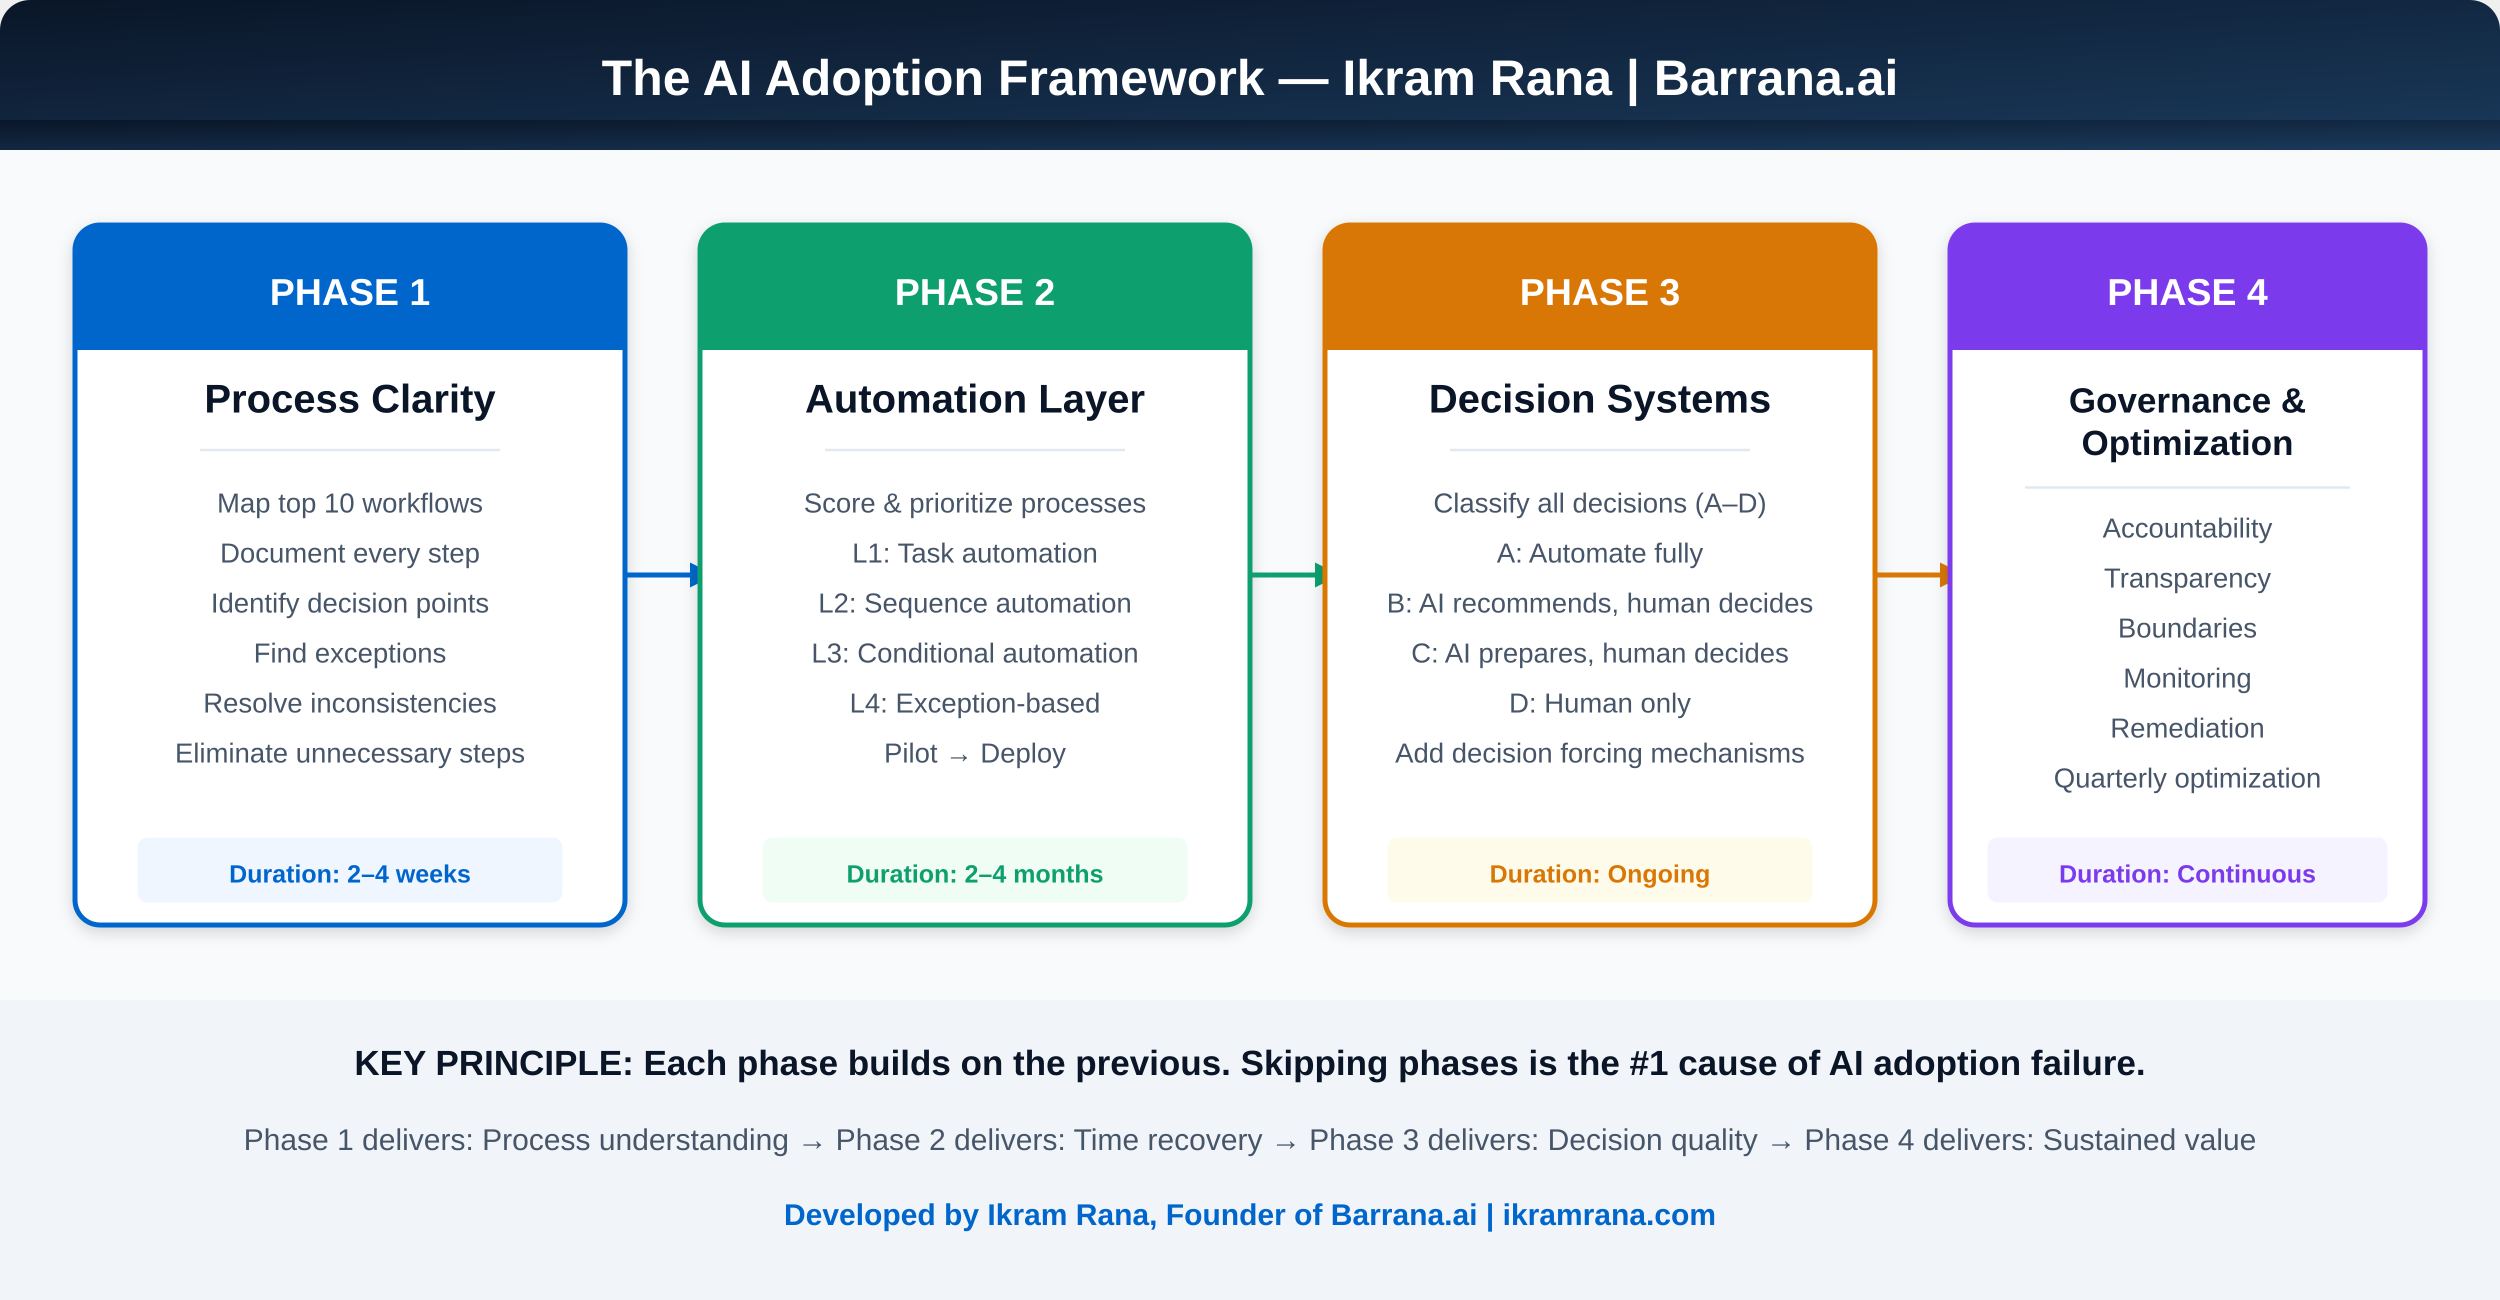
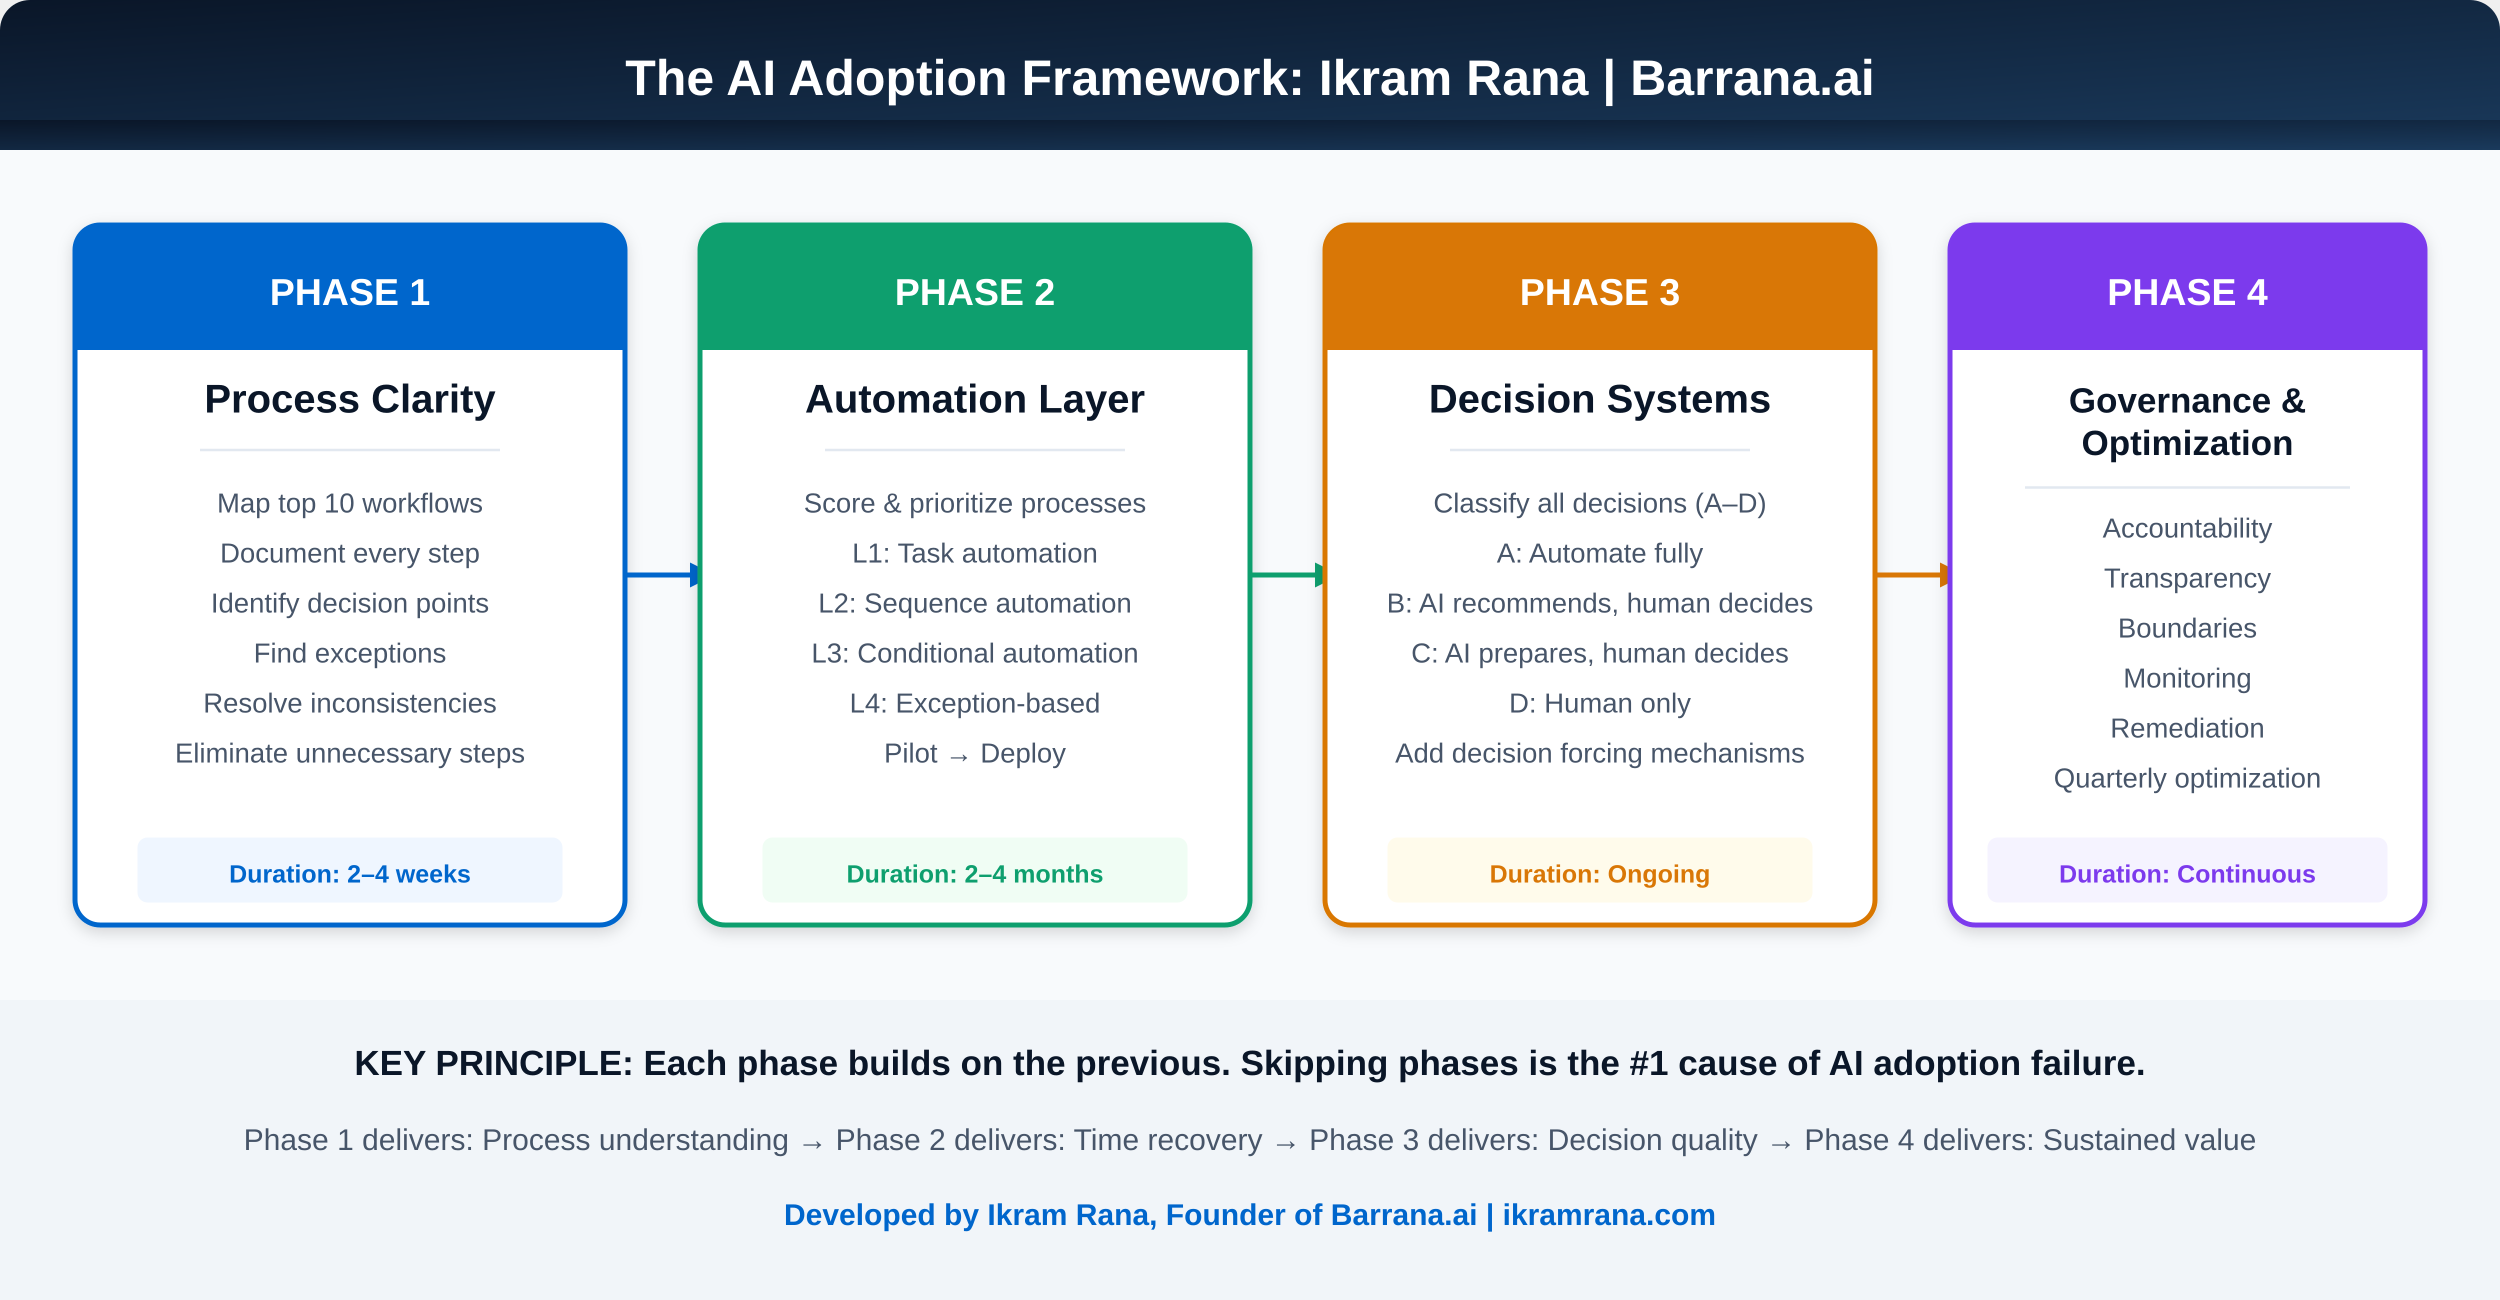
<svg xmlns="http://www.w3.org/2000/svg" viewBox="0 0 1000 520" font-family="'Segoe UI', Arial, sans-serif">
  <defs>
    <linearGradient id="g1" x1="0" y1="0" x2="1" y2="1">
      <stop offset="0%" stop-color="#0a1628" />
      <stop offset="100%" stop-color="#1a3a5c" />
    </linearGradient>
    <linearGradient id="g2" x1="0" y1="0" x2="0" y2="1">
      <stop offset="0%" stop-color="#0066cc" />
      <stop offset="100%" stop-color="#004a99" />
    </linearGradient>
    <filter id="shadow">
      <feDropShadow dx="0" dy="2" stdDeviation="3" flood-opacity="0.15" />
    </filter>
  </defs>
  <rect width="1000" height="520" rx="12" fill="#f8fafc" />
  <rect width="1000" height="60" rx="12" fill="url(#g1)" />
  <rect y="48" width="1000" height="12" fill="url(#g1)" />
-   <text x="500" y="38" text-anchor="middle" fill="white" font-size="20" font-weight="700">The AI Adoption Framework — Ikram Rana | Barrana.ai</text>
+   <text x="500" y="38" text-anchor="middle" fill="white" font-size="20" font-weight="700">The AI Adoption Framework: Ikram Rana | Barrana.ai</text>
  <rect x="30" y="90" width="220" height="280" rx="10" fill="white" stroke="#0066cc" stroke-width="2" filter="url(#shadow)" />
  <rect x="30" y="90" width="220" height="50" rx="10" fill="#0066cc" />
  <rect x="30" y="130" width="220" height="10" fill="#0066cc" />
  <text x="140" y="122" text-anchor="middle" fill="white" font-size="15" font-weight="700">PHASE 1</text>
  <text x="140" y="165" text-anchor="middle" fill="#0a1628" font-size="16" font-weight="700">Process Clarity</text>
  <line x1="80" y1="180" x2="200" y2="180" stroke="#e2e8f0" stroke-width="1" />
  <text x="140" y="205" text-anchor="middle" fill="#475569" font-size="11">Map top 10 workflows</text>
  <text x="140" y="225" text-anchor="middle" fill="#475569" font-size="11">Document every step</text>
  <text x="140" y="245" text-anchor="middle" fill="#475569" font-size="11">Identify decision points</text>
  <text x="140" y="265" text-anchor="middle" fill="#475569" font-size="11">Find exceptions</text>
  <text x="140" y="285" text-anchor="middle" fill="#475569" font-size="11">Resolve inconsistencies</text>
  <text x="140" y="305" text-anchor="middle" fill="#475569" font-size="11">Eliminate unnecessary steps</text>
  <rect x="55" y="335" width="170" height="26" rx="4" fill="#eff6ff" />
  <text x="140" y="353" text-anchor="middle" fill="#0066cc" font-size="10" font-weight="600">Duration: 2–4 weeks</text>
  <path d="M250,230 L280,230" fill="none" stroke="#0066cc" stroke-width="2" marker-end="url(#arrowhead)" />
  <polygon id="arrowhead" points="276,225 286,230 276,235" fill="#0066cc" />
  <rect x="280" y="90" width="220" height="280" rx="10" fill="white" stroke="#0e9f6e" stroke-width="2" filter="url(#shadow)" />
  <rect x="280" y="90" width="220" height="50" rx="10" fill="#0e9f6e" />
  <rect x="280" y="130" width="220" height="10" fill="#0e9f6e" />
  <text x="390" y="122" text-anchor="middle" fill="white" font-size="15" font-weight="700">PHASE 2</text>
  <text x="390" y="165" text-anchor="middle" fill="#0a1628" font-size="16" font-weight="700">Automation Layer</text>
  <line x1="330" y1="180" x2="450" y2="180" stroke="#e2e8f0" stroke-width="1" />
  <text x="390" y="205" text-anchor="middle" fill="#475569" font-size="11">Score &amp; prioritize processes</text>
  <text x="390" y="225" text-anchor="middle" fill="#475569" font-size="11">L1: Task automation</text>
  <text x="390" y="245" text-anchor="middle" fill="#475569" font-size="11">L2: Sequence automation</text>
  <text x="390" y="265" text-anchor="middle" fill="#475569" font-size="11">L3: Conditional automation</text>
  <text x="390" y="285" text-anchor="middle" fill="#475569" font-size="11">L4: Exception-based</text>
  <text x="390" y="305" text-anchor="middle" fill="#475569" font-size="11">Pilot → Deploy</text>
  <rect x="305" y="335" width="170" height="26" rx="4" fill="#f0fdf4" />
  <text x="390" y="353" text-anchor="middle" fill="#0e9f6e" font-size="10" font-weight="600">Duration: 2–4 months</text>
  <polygon points="526,225 536,230 526,235" fill="#0e9f6e" />
  <path d="M500,230 L530,230" fill="none" stroke="#0e9f6e" stroke-width="2" />
  <rect x="530" y="90" width="220" height="280" rx="10" fill="white" stroke="#d97706" stroke-width="2" filter="url(#shadow)" />
  <rect x="530" y="90" width="220" height="50" rx="10" fill="#d97706" />
  <rect x="530" y="130" width="220" height="10" fill="#d97706" />
  <text x="640" y="122" text-anchor="middle" fill="white" font-size="15" font-weight="700">PHASE 3</text>
  <text x="640" y="165" text-anchor="middle" fill="#0a1628" font-size="16" font-weight="700">Decision Systems</text>
  <line x1="580" y1="180" x2="700" y2="180" stroke="#e2e8f0" stroke-width="1" />
  <text x="640" y="205" text-anchor="middle" fill="#475569" font-size="11">Classify all decisions (A–D)</text>
  <text x="640" y="225" text-anchor="middle" fill="#475569" font-size="11">A: Automate fully</text>
  <text x="640" y="245" text-anchor="middle" fill="#475569" font-size="11">B: AI recommends, human decides</text>
  <text x="640" y="265" text-anchor="middle" fill="#475569" font-size="11">C: AI prepares, human decides</text>
  <text x="640" y="285" text-anchor="middle" fill="#475569" font-size="11">D: Human only</text>
  <text x="640" y="305" text-anchor="middle" fill="#475569" font-size="11">Add decision forcing mechanisms</text>
  <rect x="555" y="335" width="170" height="26" rx="4" fill="#fffbeb" />
  <text x="640" y="353" text-anchor="middle" fill="#d97706" font-size="10" font-weight="600">Duration: Ongoing</text>
  <polygon points="776,225 786,230 776,235" fill="#d97706" />
  <path d="M750,230 L780,230" fill="none" stroke="#d97706" stroke-width="2" />
  <rect x="780" y="90" width="190" height="280" rx="10" fill="white" stroke="#7c3aed" stroke-width="2" filter="url(#shadow)" />
  <rect x="780" y="90" width="190" height="50" rx="10" fill="#7c3aed" />
  <rect x="780" y="130" width="190" height="10" fill="#7c3aed" />
  <text x="875" y="122" text-anchor="middle" fill="white" font-size="15" font-weight="700">PHASE 4</text>
  <text x="875" y="165" text-anchor="middle" fill="#0a1628" font-size="14" font-weight="700">Governance &amp;</text>
  <text x="875" y="182" text-anchor="middle" fill="#0a1628" font-size="14" font-weight="700">Optimization</text>
  <line x1="810" y1="195" x2="940" y2="195" stroke="#e2e8f0" stroke-width="1" />
  <text x="875" y="215" text-anchor="middle" fill="#475569" font-size="11">Accountability</text>
  <text x="875" y="235" text-anchor="middle" fill="#475569" font-size="11">Transparency</text>
  <text x="875" y="255" text-anchor="middle" fill="#475569" font-size="11">Boundaries</text>
  <text x="875" y="275" text-anchor="middle" fill="#475569" font-size="11">Monitoring</text>
  <text x="875" y="295" text-anchor="middle" fill="#475569" font-size="11">Remediation</text>
  <text x="875" y="315" text-anchor="middle" fill="#475569" font-size="11">Quarterly optimization</text>
  <rect x="795" y="335" width="160" height="26" rx="4" fill="#f5f3ff" />
  <text x="875" y="353" text-anchor="middle" fill="#7c3aed" font-size="10" font-weight="600">Duration: Continuous</text>
  <rect y="400" width="1000" height="120" rx="0" fill="#f1f5f9" />
  <rect y="508" width="1000" height="12" rx="12" fill="#f1f5f9" />
  <text x="500" y="430" text-anchor="middle" fill="#0a1628" font-size="14" font-weight="700">KEY PRINCIPLE: Each phase builds on the previous. Skipping phases is the #1 cause of AI adoption failure.</text>
  <text x="500" y="460" text-anchor="middle" fill="#475569" font-size="12">Phase 1 delivers: Process understanding → Phase 2 delivers: Time recovery → Phase 3 delivers: Decision quality → Phase 4 delivers: Sustained value</text>
  <text x="500" y="490" text-anchor="middle" fill="#0066cc" font-size="12" font-weight="600">Developed by Ikram Rana, Founder of Barrana.ai | ikramrana.com</text>
</svg>
